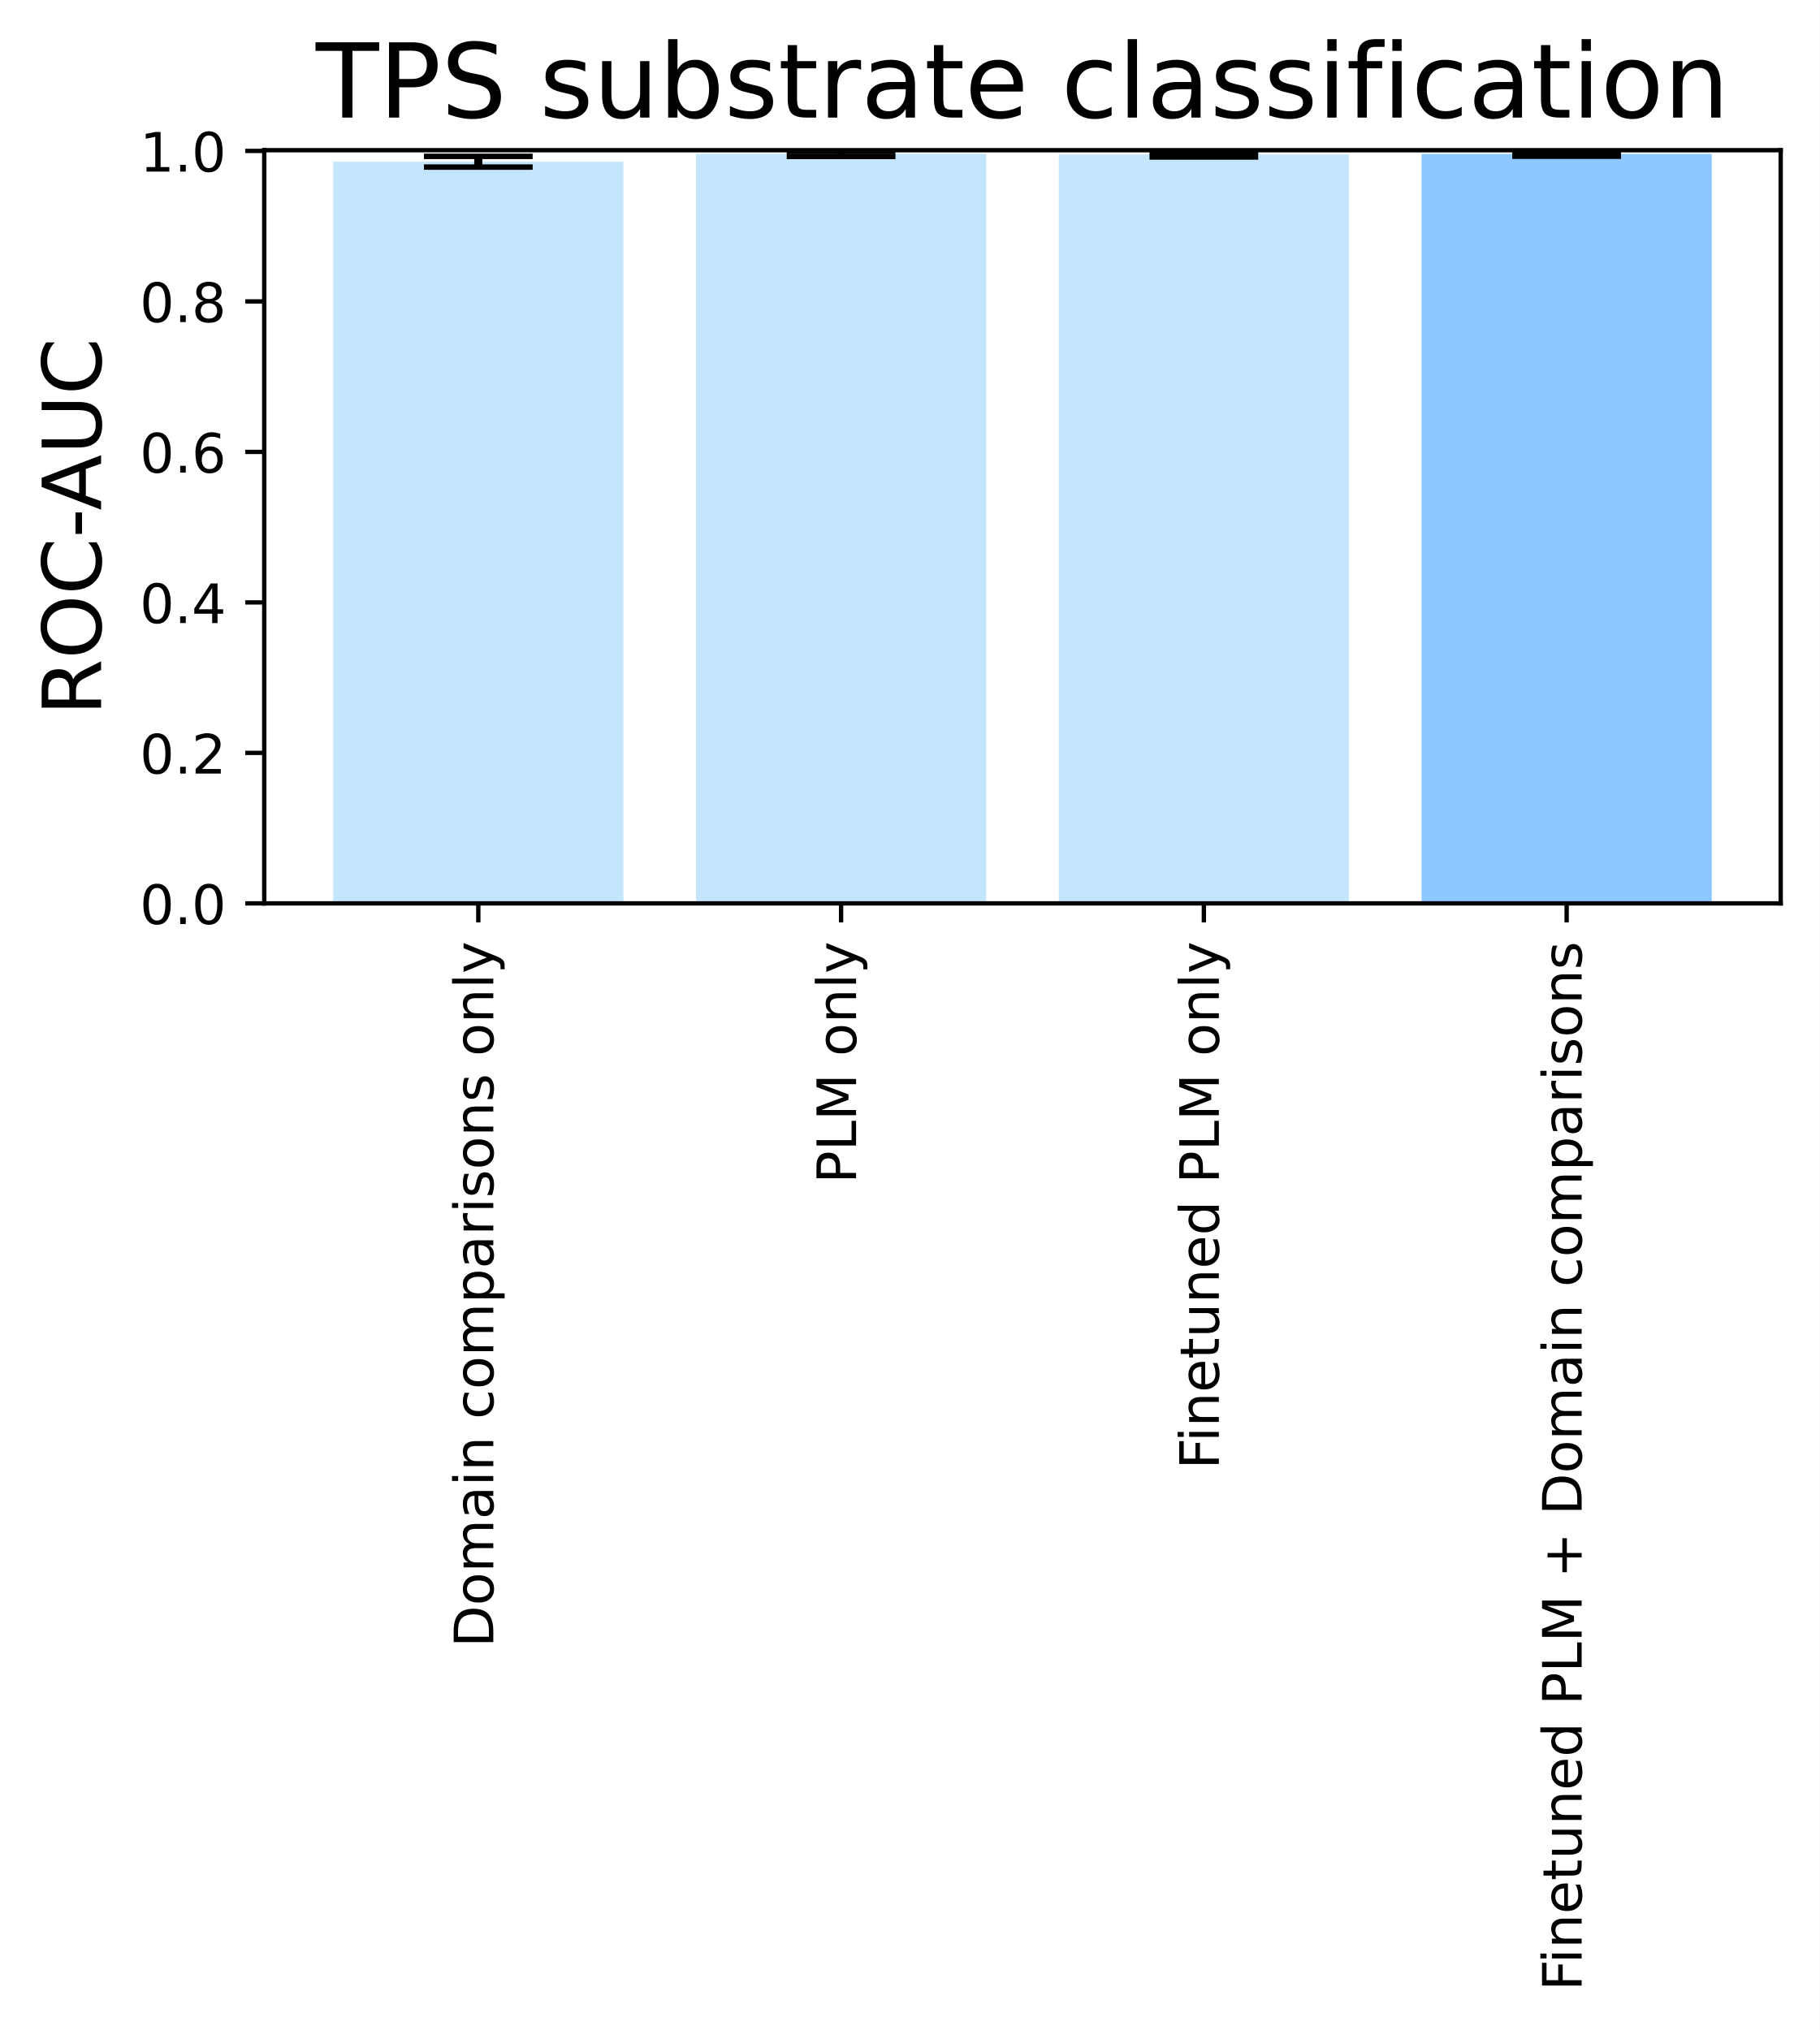
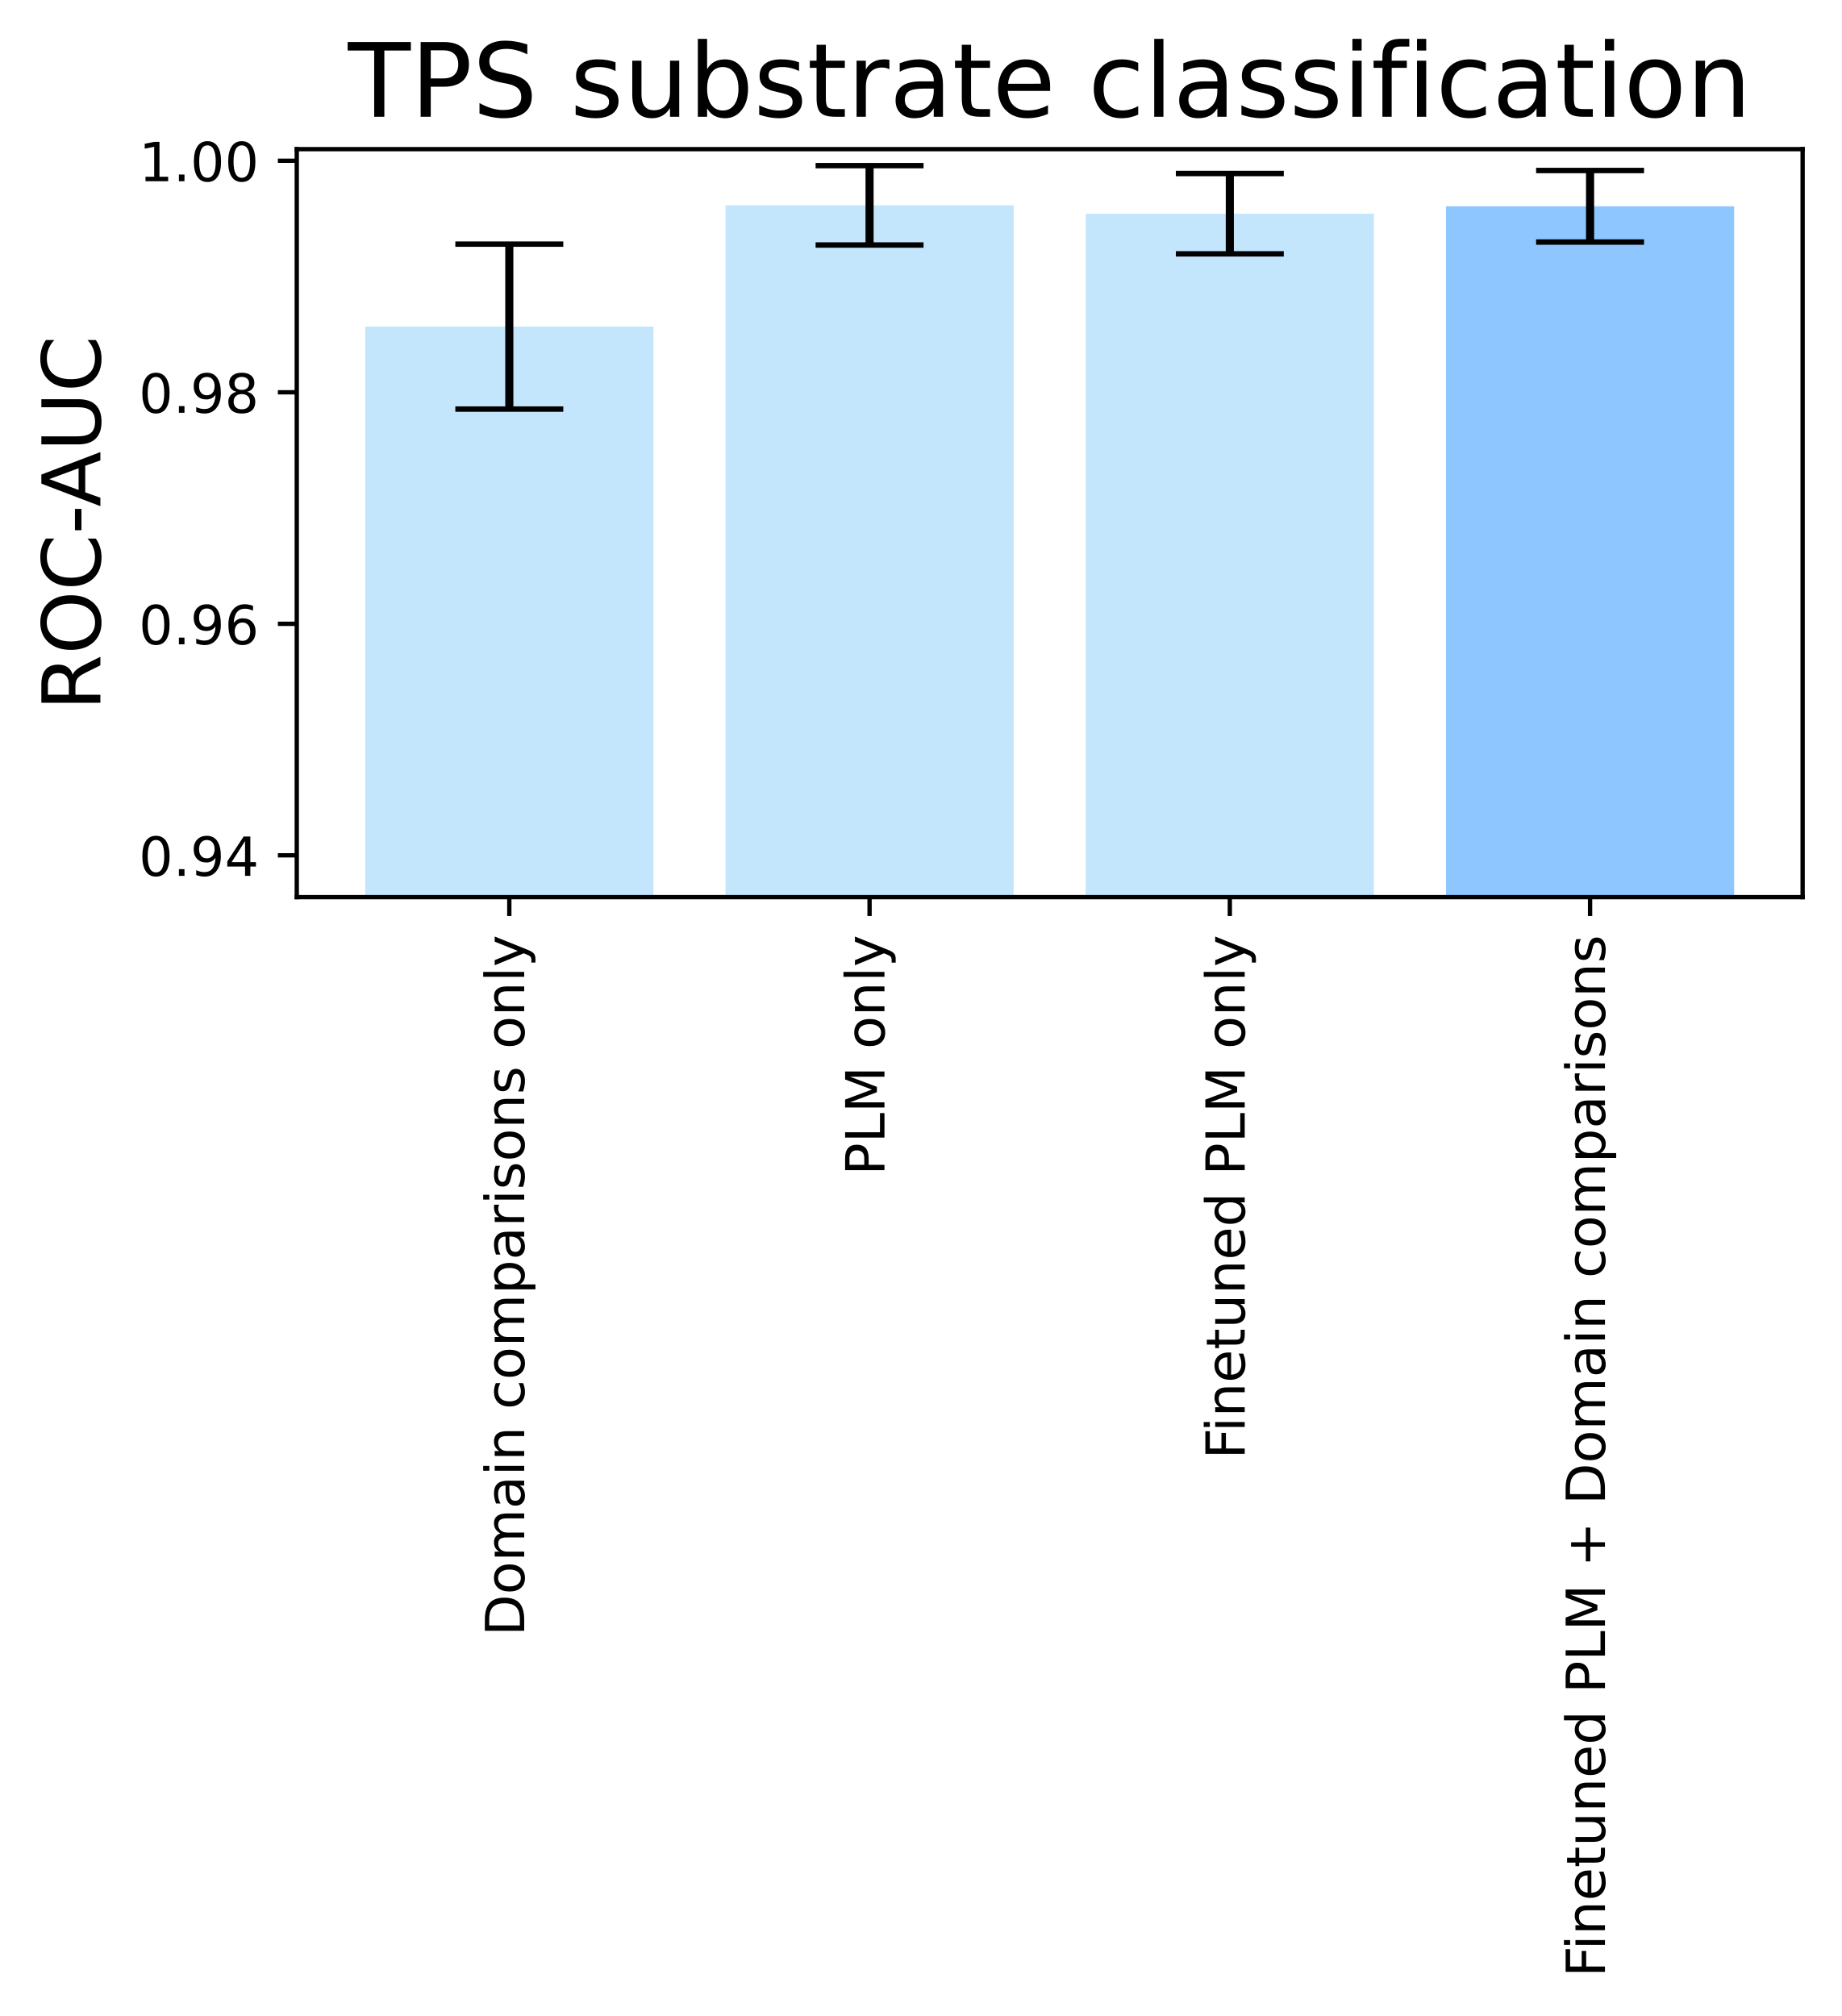
- <svg xmlns="http://www.w3.org/2000/svg" xmlns:xlink="http://www.w3.org/1999/xlink" width="334.82pt" height="373.553pt" viewBox="0 0 334.82 373.553" version="1.1">
+ <svg xmlns="http://www.w3.org/2000/svg" xmlns:xlink="http://www.w3.org/1999/xlink" width="341.183pt" height="373.553pt" viewBox="0 0 341.183 373.553" version="1.1">
  <defs>
    <style type="text/css">*{stroke-linejoin: round; stroke-linecap: butt}</style>
  </defs>
  <g id="figure_1">
    <g id="patch_1">
-       <path d="M 0 373.553  L 334.82 373.553  L 334.82 0  L 0 0  z " style="fill: #ffffff" />
+       <path d="M 0 373.553  L 341.183 373.553  L 341.183 0  L 0 0  z " style="fill: #ffffff" />
    </g>
    <g id="axes_1">
      <g id="patch_2">
-         <path d="M 48.62 166.237  L 327.62 166.237  L 327.62 27.637  L 48.62 27.637  z " style="fill: #ffffff" />
+         <path d="M 54.983 166.237  L 333.983 166.237  L 333.983 27.637  L 54.983 27.637  z " style="fill: #ffffff" />
      </g>
      <g id="patch_3">
-         <path d="M 61.302 166.237  L 114.699 166.237  L 114.699 29.759  L 61.302 29.759  z " clip-path="url(#pa9f5109b78)" style="fill: #87cefa; opacity: 0.5" />
+         <path d="M 67.665 2174.903  L 121.062 2174.903  L 121.062 60.518  L 67.665 60.518  z " clip-path="url(#pd8cb66bc0a)" style="fill: #87cefa; opacity: 0.5" />
      </g>
      <g id="patch_4">
-         <path d="M 128.049 166.237  L 181.446 166.237  L 181.446 28.309  L 128.049 28.309  z " clip-path="url(#pa9f5109b78)" style="fill: #87cefa; opacity: 0.5" />
+         <path d="M 134.411 2174.903  L 187.808 2174.903  L 187.808 38.047  L 134.411 38.047  z " clip-path="url(#pd8cb66bc0a)" style="fill: #87cefa; opacity: 0.5" />
      </g>
      <g id="patch_5">
-         <path d="M 194.795 166.237  L 248.192 166.237  L 248.192 28.409  L 194.795 28.409  z " clip-path="url(#pa9f5109b78)" style="fill: #87cefa; opacity: 0.5" />
+         <path d="M 201.157 2174.903  L 254.555 2174.903  L 254.555 39.593  L 201.157 39.593  z " clip-path="url(#pd8cb66bc0a)" style="fill: #87cefa; opacity: 0.5" />
      </g>
      <g id="patch_6">
-         <path d="M 261.541 166.237  L 314.938 166.237  L 314.938 28.32  L 261.541 28.32  z " clip-path="url(#pa9f5109b78)" style="fill: #1e90ff; opacity: 0.5" />
+         <path d="M 267.904 2174.903  L 321.301 2174.903  L 321.301 38.222  L 267.904 38.222  z " clip-path="url(#pd8cb66bc0a)" style="fill: #1e90ff; opacity: 0.5" />
      </g>
      <g id="matplotlib.axis_1">
        <g id="xtick_1">
          <g id="line2d_1">
            <defs>
-               <path id="m742136f163" d="M 0 0  L 0 3.5  " style="stroke: #000000; stroke-width: 0.8" />
+               <path id="mc13e334ac9" d="M 0 0  L 0 3.5  " style="stroke: #000000; stroke-width: 0.8" />
            </defs>
            <g>
-               <use xlink:href="#m742136f163" x="88.001" y="166.237" style="stroke: #000000; stroke-width: 0.8" />
+               <use xlink:href="#mc13e334ac9" x="94.363" y="166.237" style="stroke: #000000; stroke-width: 0.8" />
            </g>
          </g>
          <g id="text_1">
-             <g transform="translate(90.76007 303.148) rotate(-90) scale(0.1 -0.1)">
+             <g transform="translate(97.12257 303.148) rotate(-90) scale(0.1 -0.1)">
              <defs>
                <path id="DejaVuSans-44" d="M 1259 4147  L 1259 519  L 2022 519  Q 2988 519 3436 956  Q 3884 1394 3884 2338  Q 3884 3275 3436 3711  Q 2988 4147 2022 4147  L 1259 4147  z M 628 4666  L 1925 4666  Q 3281 4666 3915 4102  Q 4550 3538 4550 2338  Q 4550 1131 3912 565  Q 3275 0 1925 0  L 628 0  L 628 4666  z " transform="scale(0.015625)" />
                <path id="DejaVuSans-6f" d="M 1959 3097  Q 1497 3097 1228 2736  Q 959 2375 959 1747  Q 959 1119 1226 758  Q 1494 397 1959 397  Q 2419 397 2687 759  Q 2956 1122 2956 1747  Q 2956 2369 2687 2733  Q 2419 3097 1959 3097  z M 1959 3584  Q 2709 3584 3137 3096  Q 3566 2609 3566 1747  Q 3566 888 3137 398  Q 2709 -91 1959 -91  Q 1206 -91 779 398  Q 353 888 353 1747  Q 353 2609 779 3096  Q 1206 3584 1959 3584  z " transform="scale(0.015625)" />
                <path id="DejaVuSans-6d" d="M 3328 2828  Q 3544 3216 3844 3400  Q 4144 3584 4550 3584  Q 5097 3584 5394 3201  Q 5691 2819 5691 2113  L 5691 0  L 5113 0  L 5113 2094  Q 5113 2597 4934 2840  Q 4756 3084 4391 3084  Q 3944 3084 3684 2787  Q 3425 2491 3425 1978  L 3425 0  L 2847 0  L 2847 2094  Q 2847 2600 2669 2842  Q 2491 3084 2119 3084  Q 1678 3084 1418 2786  Q 1159 2488 1159 1978  L 1159 0  L 581 0  L 581 3500  L 1159 3500  L 1159 2956  Q 1356 3278 1631 3431  Q 1906 3584 2284 3584  Q 2666 3584 2933 3390  Q 3200 3197 3328 2828  z " transform="scale(0.015625)" />
                <path id="DejaVuSans-61" d="M 2194 1759  Q 1497 1759 1228 1600  Q 959 1441 959 1056  Q 959 750 1161 570  Q 1363 391 1709 391  Q 2188 391 2477 730  Q 2766 1069 2766 1631  L 2766 1759  L 2194 1759  z M 3341 1997  L 3341 0  L 2766 0  L 2766 531  Q 2569 213 2275 61  Q 1981 -91 1556 -91  Q 1019 -91 701 211  Q 384 513 384 1019  Q 384 1609 779 1909  Q 1175 2209 1959 2209  L 2766 2209  L 2766 2266  Q 2766 2663 2505 2880  Q 2244 3097 1772 3097  Q 1472 3097 1187 3025  Q 903 2953 641 2809  L 641 3341  Q 956 3463 1253 3523  Q 1550 3584 1831 3584  Q 2591 3584 2966 3190  Q 3341 2797 3341 1997  z " transform="scale(0.015625)" />
                <path id="DejaVuSans-69" d="M 603 3500  L 1178 3500  L 1178 0  L 603 0  L 603 3500  z M 603 4863  L 1178 4863  L 1178 4134  L 603 4134  L 603 4863  z " transform="scale(0.015625)" />
                <path id="DejaVuSans-6e" d="M 3513 2113  L 3513 0  L 2938 0  L 2938 2094  Q 2938 2591 2744 2837  Q 2550 3084 2163 3084  Q 1697 3084 1428 2787  Q 1159 2491 1159 1978  L 1159 0  L 581 0  L 581 3500  L 1159 3500  L 1159 2956  Q 1366 3272 1645 3428  Q 1925 3584 2291 3584  Q 2894 3584 3203 3211  Q 3513 2838 3513 2113  z " transform="scale(0.015625)" />
                <path id="DejaVuSans-20" transform="scale(0.015625)" />
                <path id="DejaVuSans-63" d="M 3122 3366  L 3122 2828  Q 2878 2963 2633 3030  Q 2388 3097 2138 3097  Q 1578 3097 1268 2742  Q 959 2388 959 1747  Q 959 1106 1268 751  Q 1578 397 2138 397  Q 2388 397 2633 464  Q 2878 531 3122 666  L 3122 134  Q 2881 22 2623 -34  Q 2366 -91 2075 -91  Q 1284 -91 818 406  Q 353 903 353 1747  Q 353 2603 823 3093  Q 1294 3584 2113 3584  Q 2378 3584 2631 3529  Q 2884 3475 3122 3366  z " transform="scale(0.015625)" />
                <path id="DejaVuSans-70" d="M 1159 525  L 1159 -1331  L 581 -1331  L 581 3500  L 1159 3500  L 1159 2969  Q 1341 3281 1617 3432  Q 1894 3584 2278 3584  Q 2916 3584 3314 3078  Q 3713 2572 3713 1747  Q 3713 922 3314 415  Q 2916 -91 2278 -91  Q 1894 -91 1617 61  Q 1341 213 1159 525  z M 3116 1747  Q 3116 2381 2855 2742  Q 2594 3103 2138 3103  Q 1681 3103 1420 2742  Q 1159 2381 1159 1747  Q 1159 1113 1420 752  Q 1681 391 2138 391  Q 2594 391 2855 752  Q 3116 1113 3116 1747  z " transform="scale(0.015625)" />
                <path id="DejaVuSans-72" d="M 2631 2963  Q 2534 3019 2420 3045  Q 2306 3072 2169 3072  Q 1681 3072 1420 2755  Q 1159 2438 1159 1844  L 1159 0  L 581 0  L 581 3500  L 1159 3500  L 1159 2956  Q 1341 3275 1631 3429  Q 1922 3584 2338 3584  Q 2397 3584 2469 3576  Q 2541 3569 2628 3553  L 2631 2963  z " transform="scale(0.015625)" />
                <path id="DejaVuSans-73" d="M 2834 3397  L 2834 2853  Q 2591 2978 2328 3040  Q 2066 3103 1784 3103  Q 1356 3103 1142 2972  Q 928 2841 928 2578  Q 928 2378 1081 2264  Q 1234 2150 1697 2047  L 1894 2003  Q 2506 1872 2764 1633  Q 3022 1394 3022 966  Q 3022 478 2636 193  Q 2250 -91 1575 -91  Q 1294 -91 989 -36  Q 684 19 347 128  L 347 722  Q 666 556 975 473  Q 1284 391 1588 391  Q 1994 391 2212 530  Q 2431 669 2431 922  Q 2431 1156 2273 1281  Q 2116 1406 1581 1522  L 1381 1569  Q 847 1681 609 1914  Q 372 2147 372 2553  Q 372 3047 722 3315  Q 1072 3584 1716 3584  Q 2034 3584 2315 3537  Q 2597 3491 2834 3397  z " transform="scale(0.015625)" />
                <path id="DejaVuSans-6c" d="M 603 4863  L 1178 4863  L 1178 0  L 603 0  L 603 4863  z " transform="scale(0.015625)" />
                <path id="DejaVuSans-79" d="M 2059 -325  Q 1816 -950 1584 -1140  Q 1353 -1331 966 -1331  L 506 -1331  L 506 -850  L 844 -850  Q 1081 -850 1212 -737  Q 1344 -625 1503 -206  L 1606 56  L 191 3500  L 800 3500  L 1894 763  L 2988 3500  L 3597 3500  L 2059 -325  z " transform="scale(0.015625)" />
              </defs>
              <use xlink:href="#DejaVuSans-44" />
              <use xlink:href="#DejaVuSans-6f" x="77.002" />
              <use xlink:href="#DejaVuSans-6d" x="138.184" />
              <use xlink:href="#DejaVuSans-61" x="235.596" />
              <use xlink:href="#DejaVuSans-69" x="296.875" />
              <use xlink:href="#DejaVuSans-6e" x="324.658" />
              <use xlink:href="#DejaVuSans-20" x="388.037" />
              <use xlink:href="#DejaVuSans-63" x="419.824" />
              <use xlink:href="#DejaVuSans-6f" x="474.805" />
              <use xlink:href="#DejaVuSans-6d" x="535.986" />
              <use xlink:href="#DejaVuSans-70" x="633.398" />
              <use xlink:href="#DejaVuSans-61" x="696.875" />
              <use xlink:href="#DejaVuSans-72" x="758.154" />
              <use xlink:href="#DejaVuSans-69" x="799.268" />
              <use xlink:href="#DejaVuSans-73" x="827.051" />
              <use xlink:href="#DejaVuSans-6f" x="879.15" />
              <use xlink:href="#DejaVuSans-6e" x="940.332" />
              <use xlink:href="#DejaVuSans-73" x="1003.711" />
              <use xlink:href="#DejaVuSans-20" x="1055.811" />
              <use xlink:href="#DejaVuSans-6f" x="1087.598" />
              <use xlink:href="#DejaVuSans-6e" x="1148.779" />
              <use xlink:href="#DejaVuSans-6c" x="1212.158" />
              <use xlink:href="#DejaVuSans-79" x="1239.941" />
            </g>
          </g>
        </g>
        <g id="xtick_2">
          <g id="line2d_2">
            <g>
-               <use xlink:href="#m742136f163" x="154.747" y="166.237" style="stroke: #000000; stroke-width: 0.8" />
+               <use xlink:href="#mc13e334ac9" x="161.11" y="166.237" style="stroke: #000000; stroke-width: 0.8" />
            </g>
          </g>
          <g id="text_2">
-             <g transform="translate(157.5065 217.798) rotate(-90) scale(0.1 -0.1)">
+             <g transform="translate(163.869 217.798) rotate(-90) scale(0.1 -0.1)">
              <defs>
                <path id="DejaVuSans-50" d="M 1259 4147  L 1259 2394  L 2053 2394  Q 2494 2394 2734 2622  Q 2975 2850 2975 3272  Q 2975 3691 2734 3919  Q 2494 4147 2053 4147  L 1259 4147  z M 628 4666  L 2053 4666  Q 2838 4666 3239 4311  Q 3641 3956 3641 3272  Q 3641 2581 3239 2228  Q 2838 1875 2053 1875  L 1259 1875  L 1259 0  L 628 0  L 628 4666  z " transform="scale(0.015625)" />
                <path id="DejaVuSans-4c" d="M 628 4666  L 1259 4666  L 1259 531  L 3531 531  L 3531 0  L 628 0  L 628 4666  z " transform="scale(0.015625)" />
                <path id="DejaVuSans-4d" d="M 628 4666  L 1569 4666  L 2759 1491  L 3956 4666  L 4897 4666  L 4897 0  L 4281 0  L 4281 4097  L 3078 897  L 2444 897  L 1241 4097  L 1241 0  L 628 0  L 628 4666  z " transform="scale(0.015625)" />
              </defs>
              <use xlink:href="#DejaVuSans-50" />
              <use xlink:href="#DejaVuSans-4c" x="60.303" />
              <use xlink:href="#DejaVuSans-4d" x="116.016" />
              <use xlink:href="#DejaVuSans-20" x="202.295" />
              <use xlink:href="#DejaVuSans-6f" x="234.082" />
              <use xlink:href="#DejaVuSans-6e" x="295.264" />
              <use xlink:href="#DejaVuSans-6c" x="358.643" />
              <use xlink:href="#DejaVuSans-79" x="386.426" />
            </g>
          </g>
        </g>
        <g id="xtick_3">
          <g id="line2d_3">
            <g>
-               <use xlink:href="#m742136f163" x="221.494" y="166.237" style="stroke: #000000; stroke-width: 0.8" />
+               <use xlink:href="#mc13e334ac9" x="227.856" y="166.237" style="stroke: #000000; stroke-width: 0.8" />
            </g>
          </g>
          <g id="text_3">
-             <g transform="translate(224.2529 270.3683) rotate(-90) scale(0.1 -0.1)">
+             <g transform="translate(230.6154 270.3683) rotate(-90) scale(0.1 -0.1)">
              <defs>
                <path id="DejaVuSans-46" d="M 628 4666  L 3309 4666  L 3309 4134  L 1259 4134  L 1259 2759  L 3109 2759  L 3109 2228  L 1259 2228  L 1259 0  L 628 0  L 628 4666  z " transform="scale(0.015625)" />
                <path id="DejaVuSans-65" d="M 3597 1894  L 3597 1613  L 953 1613  Q 991 1019 1311 708  Q 1631 397 2203 397  Q 2534 397 2845 478  Q 3156 559 3463 722  L 3463 178  Q 3153 47 2828 -22  Q 2503 -91 2169 -91  Q 1331 -91 842 396  Q 353 884 353 1716  Q 353 2575 817 3079  Q 1281 3584 2069 3584  Q 2775 3584 3186 3129  Q 3597 2675 3597 1894  z M 3022 2063  Q 3016 2534 2758 2815  Q 2500 3097 2075 3097  Q 1594 3097 1305 2825  Q 1016 2553 972 2059  L 3022 2063  z " transform="scale(0.015625)" />
                <path id="DejaVuSans-74" d="M 1172 4494  L 1172 3500  L 2356 3500  L 2356 3053  L 1172 3053  L 1172 1153  Q 1172 725 1289 603  Q 1406 481 1766 481  L 2356 481  L 2356 0  L 1766 0  Q 1100 0 847 248  Q 594 497 594 1153  L 594 3053  L 172 3053  L 172 3500  L 594 3500  L 594 4494  L 1172 4494  z " transform="scale(0.015625)" />
                <path id="DejaVuSans-75" d="M 544 1381  L 544 3500  L 1119 3500  L 1119 1403  Q 1119 906 1312 657  Q 1506 409 1894 409  Q 2359 409 2629 706  Q 2900 1003 2900 1516  L 2900 3500  L 3475 3500  L 3475 0  L 2900 0  L 2900 538  Q 2691 219 2414 64  Q 2138 -91 1772 -91  Q 1169 -91 856 284  Q 544 659 544 1381  z M 1991 3584  L 1991 3584  z " transform="scale(0.015625)" />
                <path id="DejaVuSans-64" d="M 2906 2969  L 2906 4863  L 3481 4863  L 3481 0  L 2906 0  L 2906 525  Q 2725 213 2448 61  Q 2172 -91 1784 -91  Q 1150 -91 751 415  Q 353 922 353 1747  Q 353 2572 751 3078  Q 1150 3584 1784 3584  Q 2172 3584 2448 3432  Q 2725 3281 2906 2969  z M 947 1747  Q 947 1113 1208 752  Q 1469 391 1925 391  Q 2381 391 2643 752  Q 2906 1113 2906 1747  Q 2906 2381 2643 2742  Q 2381 3103 1925 3103  Q 1469 3103 1208 2742  Q 947 2381 947 1747  z " transform="scale(0.015625)" />
              </defs>
              <use xlink:href="#DejaVuSans-46" />
              <use xlink:href="#DejaVuSans-69" x="50.27" />
              <use xlink:href="#DejaVuSans-6e" x="78.053" />
              <use xlink:href="#DejaVuSans-65" x="141.432" />
              <use xlink:href="#DejaVuSans-74" x="202.955" />
              <use xlink:href="#DejaVuSans-75" x="242.164" />
              <use xlink:href="#DejaVuSans-6e" x="305.543" />
              <use xlink:href="#DejaVuSans-65" x="368.922" />
              <use xlink:href="#DejaVuSans-64" x="430.445" />
              <use xlink:href="#DejaVuSans-20" x="493.922" />
              <use xlink:href="#DejaVuSans-50" x="525.709" />
              <use xlink:href="#DejaVuSans-4c" x="586.012" />
              <use xlink:href="#DejaVuSans-4d" x="641.725" />
              <use xlink:href="#DejaVuSans-20" x="728.004" />
              <use xlink:href="#DejaVuSans-6f" x="759.791" />
              <use xlink:href="#DejaVuSans-6e" x="820.973" />
              <use xlink:href="#DejaVuSans-6c" x="884.352" />
              <use xlink:href="#DejaVuSans-79" x="912.135" />
            </g>
          </g>
        </g>
        <g id="xtick_4">
          <g id="line2d_4">
            <g>
-               <use xlink:href="#m742136f163" x="288.24" y="166.237" style="stroke: #000000; stroke-width: 0.8" />
+               <use xlink:href="#mc13e334ac9" x="294.602" y="166.237" style="stroke: #000000; stroke-width: 0.8" />
            </g>
          </g>
          <g id="text_4">
-             <g transform="translate(290.9993 366.3527) rotate(-90) scale(0.1 -0.1)">
+             <g transform="translate(297.3618 366.3527) rotate(-90) scale(0.1 -0.1)">
              <defs>
                <path id="DejaVuSans-2b" d="M 2944 4013  L 2944 2272  L 4684 2272  L 4684 1741  L 2944 1741  L 2944 0  L 2419 0  L 2419 1741  L 678 1741  L 678 2272  L 2419 2272  L 2419 4013  L 2944 4013  z " transform="scale(0.015625)" />
              </defs>
              <use xlink:href="#DejaVuSans-46" />
              <use xlink:href="#DejaVuSans-69" x="50.27" />
              <use xlink:href="#DejaVuSans-6e" x="78.053" />
              <use xlink:href="#DejaVuSans-65" x="141.432" />
              <use xlink:href="#DejaVuSans-74" x="202.955" />
              <use xlink:href="#DejaVuSans-75" x="242.164" />
              <use xlink:href="#DejaVuSans-6e" x="305.543" />
              <use xlink:href="#DejaVuSans-65" x="368.922" />
              <use xlink:href="#DejaVuSans-64" x="430.445" />
              <use xlink:href="#DejaVuSans-20" x="493.922" />
              <use xlink:href="#DejaVuSans-50" x="525.709" />
              <use xlink:href="#DejaVuSans-4c" x="586.012" />
              <use xlink:href="#DejaVuSans-4d" x="641.725" />
              <use xlink:href="#DejaVuSans-20" x="728.004" />
              <use xlink:href="#DejaVuSans-2b" x="759.791" />
              <use xlink:href="#DejaVuSans-20" x="843.58" />
              <use xlink:href="#DejaVuSans-44" x="875.367" />
              <use xlink:href="#DejaVuSans-6f" x="952.369" />
              <use xlink:href="#DejaVuSans-6d" x="1013.551" />
              <use xlink:href="#DejaVuSans-61" x="1110.963" />
              <use xlink:href="#DejaVuSans-69" x="1172.242" />
              <use xlink:href="#DejaVuSans-6e" x="1200.025" />
              <use xlink:href="#DejaVuSans-20" x="1263.404" />
              <use xlink:href="#DejaVuSans-63" x="1295.191" />
              <use xlink:href="#DejaVuSans-6f" x="1350.172" />
              <use xlink:href="#DejaVuSans-6d" x="1411.354" />
              <use xlink:href="#DejaVuSans-70" x="1508.766" />
              <use xlink:href="#DejaVuSans-61" x="1572.242" />
              <use xlink:href="#DejaVuSans-72" x="1633.521" />
              <use xlink:href="#DejaVuSans-69" x="1674.635" />
              <use xlink:href="#DejaVuSans-73" x="1702.418" />
              <use xlink:href="#DejaVuSans-6f" x="1754.518" />
              <use xlink:href="#DejaVuSans-6e" x="1815.699" />
              <use xlink:href="#DejaVuSans-73" x="1879.078" />
            </g>
          </g>
        </g>
      </g>
      <g id="matplotlib.axis_2">
        <g id="ytick_1">
          <g id="line2d_5">
            <defs>
-               <path id="mfd432323fb" d="M 0 0  L -3.5 0  " style="stroke: #000000; stroke-width: 0.8" />
+               <path id="m3f79972adb" d="M 0 0  L -3.5 0  " style="stroke: #000000; stroke-width: 0.8" />
            </defs>
            <g>
-               <use xlink:href="#mfd432323fb" x="48.62" y="166.237" style="stroke: #000000; stroke-width: 0.8" />
+               <use xlink:href="#m3f79972adb" x="54.983" y="158.489" style="stroke: #000000; stroke-width: 0.8" />
            </g>
          </g>
          <g id="text_5">
-             <g transform="translate(25.71719 170.0362) scale(0.1 -0.1)">
+             <g transform="translate(25.71719 162.2886) scale(0.1 -0.1)">
              <defs>
                <path id="DejaVuSans-30" d="M 2034 4250  Q 1547 4250 1301 3770  Q 1056 3291 1056 2328  Q 1056 1369 1301 889  Q 1547 409 2034 409  Q 2525 409 2770 889  Q 3016 1369 3016 2328  Q 3016 3291 2770 3770  Q 2525 4250 2034 4250  z M 2034 4750  Q 2819 4750 3233 4129  Q 3647 3509 3647 2328  Q 3647 1150 3233 529  Q 2819 -91 2034 -91  Q 1250 -91 836 529  Q 422 1150 422 2328  Q 422 3509 836 4129  Q 1250 4750 2034 4750  z " transform="scale(0.015625)" />
                <path id="DejaVuSans-2e" d="M 684 794  L 1344 794  L 1344 0  L 684 0  L 684 794  z " transform="scale(0.015625)" />
+                 <path id="DejaVuSans-39" d="M 703 97  L 703 672  Q 941 559 1184 500  Q 1428 441 1663 441  Q 2288 441 2617 861  Q 2947 1281 2994 2138  Q 2813 1869 2534 1725  Q 2256 1581 1919 1581  Q 1219 1581 811 2004  Q 403 2428 403 3163  Q 403 3881 828 4315  Q 1253 4750 1959 4750  Q 2769 4750 3195 4129  Q 3622 3509 3622 2328  Q 3622 1225 3098 567  Q 2575 -91 1691 -91  Q 1453 -91 1209 -44  Q 966 3 703 97  z M 1959 2075  Q 2384 2075 2632 2365  Q 2881 2656 2881 3163  Q 2881 3666 2632 3958  Q 2384 4250 1959 4250  Q 1534 4250 1286 3958  Q 1038 3666 1038 3163  Q 1038 2656 1286 2365  Q 1534 2075 1959 2075  z " transform="scale(0.015625)" />
+                 <path id="DejaVuSans-34" d="M 2419 4116  L 825 1625  L 2419 1625  L 2419 4116  z M 2253 4666  L 3047 4666  L 3047 1625  L 3713 1625  L 3713 1100  L 3047 1100  L 3047 0  L 2419 0  L 2419 1100  L 313 1100  L 313 1709  L 2253 4666  z " transform="scale(0.015625)" />
              </defs>
              <use xlink:href="#DejaVuSans-30" />
              <use xlink:href="#DejaVuSans-2e" x="63.623" />
-               <use xlink:href="#DejaVuSans-30" x="95.41" />
+               <use xlink:href="#DejaVuSans-39" x="95.41" />
+               <use xlink:href="#DejaVuSans-34" x="159.033" />
            </g>
          </g>
        </g>
        <g id="ytick_2">
          <g id="line2d_6">
            <g>
-               <use xlink:href="#mfd432323fb" x="48.62" y="138.545" style="stroke: #000000; stroke-width: 0.8" />
+               <use xlink:href="#m3f79972adb" x="54.983" y="115.587" style="stroke: #000000; stroke-width: 0.8" />
            </g>
          </g>
          <g id="text_6">
-             <g transform="translate(25.71719 142.3439) scale(0.1 -0.1)">
-               <defs>
-                 <path id="DejaVuSans-32" d="M 1228 531  L 3431 531  L 3431 0  L 469 0  L 469 531  Q 828 903 1448 1529  Q 2069 2156 2228 2338  Q 2531 2678 2651 2914  Q 2772 3150 2772 3378  Q 2772 3750 2511 3984  Q 2250 4219 1831 4219  Q 1534 4219 1204 4116  Q 875 4013 500 3803  L 500 4441  Q 881 4594 1212 4672  Q 1544 4750 1819 4750  Q 2544 4750 2975 4387  Q 3406 4025 3406 3419  Q 3406 3131 3298 2873  Q 3191 2616 2906 2266  Q 2828 2175 2409 1742  Q 1991 1309 1228 531  z " transform="scale(0.015625)" />
+             <g transform="translate(25.71719 119.3862) scale(0.1 -0.1)">
+               <defs>
+                 <path id="DejaVuSans-36" d="M 2113 2584  Q 1688 2584 1439 2293  Q 1191 2003 1191 1497  Q 1191 994 1439 701  Q 1688 409 2113 409  Q 2538 409 2786 701  Q 3034 994 3034 1497  Q 3034 2003 2786 2293  Q 2538 2584 2113 2584  z M 3366 4563  L 3366 3988  Q 3128 4100 2886 4159  Q 2644 4219 2406 4219  Q 1781 4219 1451 3797  Q 1122 3375 1075 2522  Q 1259 2794 1537 2939  Q 1816 3084 2150 3084  Q 2853 3084 3261 2657  Q 3669 2231 3669 1497  Q 3669 778 3244 343  Q 2819 -91 2113 -91  Q 1303 -91 875 529  Q 447 1150 447 2328  Q 447 3434 972 4092  Q 1497 4750 2381 4750  Q 2619 4750 2861 4703  Q 3103 4656 3366 4563  z " transform="scale(0.015625)" />
              </defs>
              <use xlink:href="#DejaVuSans-30" />
              <use xlink:href="#DejaVuSans-2e" x="63.623" />
-               <use xlink:href="#DejaVuSans-32" x="95.41" />
+               <use xlink:href="#DejaVuSans-39" x="95.41" />
+               <use xlink:href="#DejaVuSans-36" x="159.033" />
            </g>
          </g>
        </g>
        <g id="ytick_3">
          <g id="line2d_7">
            <g>
-               <use xlink:href="#mfd432323fb" x="48.62" y="110.852" style="stroke: #000000; stroke-width: 0.8" />
+               <use xlink:href="#m3f79972adb" x="54.983" y="72.685" style="stroke: #000000; stroke-width: 0.8" />
            </g>
          </g>
          <g id="text_7">
-             <g transform="translate(25.71719 114.6516) scale(0.1 -0.1)">
-               <defs>
-                 <path id="DejaVuSans-34" d="M 2419 4116  L 825 1625  L 2419 1625  L 2419 4116  z M 2253 4666  L 3047 4666  L 3047 1625  L 3713 1625  L 3713 1100  L 3047 1100  L 3047 0  L 2419 0  L 2419 1100  L 313 1100  L 313 1709  L 2253 4666  z " transform="scale(0.015625)" />
+             <g transform="translate(25.71719 76.48379) scale(0.1 -0.1)">
+               <defs>
+                 <path id="DejaVuSans-38" d="M 2034 2216  Q 1584 2216 1326 1975  Q 1069 1734 1069 1313  Q 1069 891 1326 650  Q 1584 409 2034 409  Q 2484 409 2743 651  Q 3003 894 3003 1313  Q 3003 1734 2745 1975  Q 2488 2216 2034 2216  z M 1403 2484  Q 997 2584 770 2862  Q 544 3141 544 3541  Q 544 4100 942 4425  Q 1341 4750 2034 4750  Q 2731 4750 3128 4425  Q 3525 4100 3525 3541  Q 3525 3141 3298 2862  Q 3072 2584 2669 2484  Q 3125 2378 3379 2068  Q 3634 1759 3634 1313  Q 3634 634 3220 271  Q 2806 -91 2034 -91  Q 1263 -91 848 271  Q 434 634 434 1313  Q 434 1759 690 2068  Q 947 2378 1403 2484  z M 1172 3481  Q 1172 3119 1398 2916  Q 1625 2713 2034 2713  Q 2441 2713 2670 2916  Q 2900 3119 2900 3481  Q 2900 3844 2670 4047  Q 2441 4250 2034 4250  Q 1625 4250 1398 4047  Q 1172 3844 1172 3481  z " transform="scale(0.015625)" />
              </defs>
              <use xlink:href="#DejaVuSans-30" />
              <use xlink:href="#DejaVuSans-2e" x="63.623" />
-               <use xlink:href="#DejaVuSans-34" x="95.41" />
+               <use xlink:href="#DejaVuSans-39" x="95.41" />
+               <use xlink:href="#DejaVuSans-38" x="159.033" />
            </g>
          </g>
        </g>
        <g id="ytick_4">
          <g id="line2d_8">
            <g>
-               <use xlink:href="#mfd432323fb" x="48.62" y="83.16" style="stroke: #000000; stroke-width: 0.8" />
+               <use xlink:href="#m3f79972adb" x="54.983" y="29.782" style="stroke: #000000; stroke-width: 0.8" />
            </g>
          </g>
          <g id="text_8">
-             <g transform="translate(25.71719 86.95933) scale(0.1 -0.1)">
-               <defs>
-                 <path id="DejaVuSans-36" d="M 2113 2584  Q 1688 2584 1439 2293  Q 1191 2003 1191 1497  Q 1191 994 1439 701  Q 1688 409 2113 409  Q 2538 409 2786 701  Q 3034 994 3034 1497  Q 3034 2003 2786 2293  Q 2538 2584 2113 2584  z M 3366 4563  L 3366 3988  Q 3128 4100 2886 4159  Q 2644 4219 2406 4219  Q 1781 4219 1451 3797  Q 1122 3375 1075 2522  Q 1259 2794 1537 2939  Q 1816 3084 2150 3084  Q 2853 3084 3261 2657  Q 3669 2231 3669 1497  Q 3669 778 3244 343  Q 2819 -91 2113 -91  Q 1303 -91 875 529  Q 447 1150 447 2328  Q 447 3434 972 4092  Q 1497 4750 2381 4750  Q 2619 4750 2861 4703  Q 3103 4656 3366 4563  z " transform="scale(0.015625)" />
-               </defs>
-               <use xlink:href="#DejaVuSans-30" />
-               <use xlink:href="#DejaVuSans-2e" x="63.623" />
-               <use xlink:href="#DejaVuSans-36" x="95.41" />
-             </g>
-           </g>
-         </g>
-         <g id="ytick_5">
-           <g id="line2d_9">
-             <g>
-               <use xlink:href="#mfd432323fb" x="48.62" y="55.468" style="stroke: #000000; stroke-width: 0.8" />
-             </g>
-           </g>
-           <g id="text_9">
-             <g transform="translate(25.71719 59.26702) scale(0.1 -0.1)">
-               <defs>
-                 <path id="DejaVuSans-38" d="M 2034 2216  Q 1584 2216 1326 1975  Q 1069 1734 1069 1313  Q 1069 891 1326 650  Q 1584 409 2034 409  Q 2484 409 2743 651  Q 3003 894 3003 1313  Q 3003 1734 2745 1975  Q 2488 2216 2034 2216  z M 1403 2484  Q 997 2584 770 2862  Q 544 3141 544 3541  Q 544 4100 942 4425  Q 1341 4750 2034 4750  Q 2731 4750 3128 4425  Q 3525 4100 3525 3541  Q 3525 3141 3298 2862  Q 3072 2584 2669 2484  Q 3125 2378 3379 2068  Q 3634 1759 3634 1313  Q 3634 634 3220 271  Q 2806 -91 2034 -91  Q 1263 -91 848 271  Q 434 634 434 1313  Q 434 1759 690 2068  Q 947 2378 1403 2484  z M 1172 3481  Q 1172 3119 1398 2916  Q 1625 2713 2034 2713  Q 2441 2713 2670 2916  Q 2900 3119 2900 3481  Q 2900 3844 2670 4047  Q 2441 4250 2034 4250  Q 1625 4250 1398 4047  Q 1172 3844 1172 3481  z " transform="scale(0.015625)" />
-               </defs>
-               <use xlink:href="#DejaVuSans-30" />
-               <use xlink:href="#DejaVuSans-2e" x="63.623" />
-               <use xlink:href="#DejaVuSans-38" x="95.41" />
-             </g>
-           </g>
-         </g>
-         <g id="ytick_6">
-           <g id="line2d_10">
-             <g>
-               <use xlink:href="#mfd432323fb" x="48.62" y="27.775" style="stroke: #000000; stroke-width: 0.8" />
-             </g>
-           </g>
-           <g id="text_10">
-             <g transform="translate(25.71719 31.57471) scale(0.1 -0.1)">
+             <g transform="translate(25.71719 33.58137) scale(0.1 -0.1)">
              <defs>
                <path id="DejaVuSans-31" d="M 794 531  L 1825 531  L 1825 4091  L 703 3866  L 703 4441  L 1819 4666  L 2450 4666  L 2450 531  L 3481 531  L 3481 0  L 794 0  L 794 531  z " transform="scale(0.015625)" />
              </defs>
              <use xlink:href="#DejaVuSans-31" />
              <use xlink:href="#DejaVuSans-2e" x="63.623" />
              <use xlink:href="#DejaVuSans-30" x="95.41" />
-             </g>
-           </g>
-         </g>
-         <g id="text_11">
+               <use xlink:href="#DejaVuSans-30" x="159.033" />
+             </g>
+           </g>
+         </g>
+         <g id="text_9">
          <g transform="translate(18.59766 131.6831) rotate(-90) scale(0.15 -0.15)">
            <defs>
              <path id="DejaVuSans-52" d="M 2841 2188  Q 3044 2119 3236 1894  Q 3428 1669 3622 1275  L 4263 0  L 3584 0  L 2988 1197  Q 2756 1666 2539 1819  Q 2322 1972 1947 1972  L 1259 1972  L 1259 0  L 628 0  L 628 4666  L 2053 4666  Q 2853 4666 3247 4331  Q 3641 3997 3641 3322  Q 3641 2881 3436 2590  Q 3231 2300 2841 2188  z M 1259 4147  L 1259 2491  L 2053 2491  Q 2509 2491 2742 2702  Q 2975 2913 2975 3322  Q 2975 3731 2742 3939  Q 2509 4147 2053 4147  L 1259 4147  z " transform="scale(0.015625)" />
              <path id="DejaVuSans-4f" d="M 2522 4238  Q 1834 4238 1429 3725  Q 1025 3213 1025 2328  Q 1025 1447 1429 934  Q 1834 422 2522 422  Q 3209 422 3611 934  Q 4013 1447 4013 2328  Q 4013 3213 3611 3725  Q 3209 4238 2522 4238  z M 2522 4750  Q 3503 4750 4090 4092  Q 4678 3434 4678 2328  Q 4678 1225 4090 567  Q 3503 -91 2522 -91  Q 1538 -91 948 565  Q 359 1222 359 2328  Q 359 3434 948 4092  Q 1538 4750 2522 4750  z " transform="scale(0.015625)" />
              <path id="DejaVuSans-43" d="M 4122 4306  L 4122 3641  Q 3803 3938 3442 4084  Q 3081 4231 2675 4231  Q 1875 4231 1450 3742  Q 1025 3253 1025 2328  Q 1025 1406 1450 917  Q 1875 428 2675 428  Q 3081 428 3442 575  Q 3803 722 4122 1019  L 4122 359  Q 3791 134 3420 21  Q 3050 -91 2638 -91  Q 1578 -91 968 557  Q 359 1206 359 2328  Q 359 3453 968 4101  Q 1578 4750 2638 4750  Q 3056 4750 3426 4639  Q 3797 4528 4122 4306  z " transform="scale(0.015625)" />
              <path id="DejaVuSans-2d" d="M 313 2009  L 1997 2009  L 1997 1497  L 313 1497  L 313 2009  z " transform="scale(0.015625)" />
              <path id="DejaVuSans-41" d="M 2188 4044  L 1331 1722  L 3047 1722  L 2188 4044  z M 1831 4666  L 2547 4666  L 4325 0  L 3669 0  L 3244 1197  L 1141 1197  L 716 0  L 50 0  L 1831 4666  z " transform="scale(0.015625)" />
              <path id="DejaVuSans-55" d="M 556 4666  L 1191 4666  L 1191 1831  Q 1191 1081 1462 751  Q 1734 422 2344 422  Q 2950 422 3222 751  Q 3494 1081 3494 1831  L 3494 4666  L 4128 4666  L 4128 1753  Q 4128 841 3676 375  Q 3225 -91 2344 -91  Q 1459 -91 1007 375  Q 556 841 556 1753  L 556 4666  z " transform="scale(0.015625)" />
            </defs>
            <use xlink:href="#DejaVuSans-52" />
            <use xlink:href="#DejaVuSans-4f" x="69.482" />
            <use xlink:href="#DejaVuSans-43" x="148.193" />
            <use xlink:href="#DejaVuSans-2d" x="218.018" />
            <use xlink:href="#DejaVuSans-41" x="251.852" />
            <use xlink:href="#DejaVuSans-55" x="320.26" />
            <use xlink:href="#DejaVuSans-43" x="393.453" />
          </g>
        </g>
      </g>
      <g id="LineCollection_1">
-         <path d="M 88.001 30.746  L 88.001 28.773  " clip-path="url(#pa9f5109b78)" style="fill: none; stroke: #000000; stroke-width: 1.5" />
-         <path d="M 154.747 28.784  L 154.747 27.834  " clip-path="url(#pa9f5109b78)" style="fill: none; stroke: #000000; stroke-width: 1.5" />
-         <path d="M 221.494 28.889  L 221.494 27.928  " clip-path="url(#pa9f5109b78)" style="fill: none; stroke: #000000; stroke-width: 1.5" />
-         <path d="M 288.24 28.748  L 288.24 27.892  " clip-path="url(#pa9f5109b78)" style="fill: none; stroke: #000000; stroke-width: 1.5" />
-       </g>
-       <g id="line2d_11">
+         <path d="M 94.363 75.803  L 94.363 45.232  " clip-path="url(#pd8cb66bc0a)" style="fill: none; stroke: #000000; stroke-width: 1.5" />
+         <path d="M 161.11 45.4  L 161.11 30.694  " clip-path="url(#pd8cb66bc0a)" style="fill: none; stroke: #000000; stroke-width: 1.5" />
+         <path d="M 227.856 47.035  L 227.856 32.15  " clip-path="url(#pd8cb66bc0a)" style="fill: none; stroke: #000000; stroke-width: 1.5" />
+         <path d="M 294.602 44.851  L 294.602 31.592  " clip-path="url(#pd8cb66bc0a)" style="fill: none; stroke: #000000; stroke-width: 1.5" />
+       </g>
+       <g id="line2d_9">
        <defs>
-           <path id="m4d41e750a0" d="M 10 0  L -10 -0  " style="stroke: #000000" />
+           <path id="m7d3a81370d" d="M 10 0  L -10 -0  " style="stroke: #000000" />
        </defs>
-         <g clip-path="url(#pa9f5109b78)">
-           <use xlink:href="#m4d41e750a0" x="88.001" y="30.746" style="stroke: #000000" />
-           <use xlink:href="#m4d41e750a0" x="154.747" y="28.784" style="stroke: #000000" />
-           <use xlink:href="#m4d41e750a0" x="221.494" y="28.889" style="stroke: #000000" />
-           <use xlink:href="#m4d41e750a0" x="288.24" y="28.748" style="stroke: #000000" />
-         </g>
-       </g>
-       <g id="line2d_12">
-         <g clip-path="url(#pa9f5109b78)">
-           <use xlink:href="#m4d41e750a0" x="88.001" y="28.773" style="stroke: #000000" />
-           <use xlink:href="#m4d41e750a0" x="154.747" y="27.834" style="stroke: #000000" />
-           <use xlink:href="#m4d41e750a0" x="221.494" y="27.928" style="stroke: #000000" />
-           <use xlink:href="#m4d41e750a0" x="288.24" y="27.892" style="stroke: #000000" />
+         <g clip-path="url(#pd8cb66bc0a)">
+           <use xlink:href="#m7d3a81370d" x="94.363" y="75.803" style="stroke: #000000" />
+           <use xlink:href="#m7d3a81370d" x="161.11" y="45.4" style="stroke: #000000" />
+           <use xlink:href="#m7d3a81370d" x="227.856" y="47.035" style="stroke: #000000" />
+           <use xlink:href="#m7d3a81370d" x="294.602" y="44.851" style="stroke: #000000" />
+         </g>
+       </g>
+       <g id="line2d_10">
+         <g clip-path="url(#pd8cb66bc0a)">
+           <use xlink:href="#m7d3a81370d" x="94.363" y="45.232" style="stroke: #000000" />
+           <use xlink:href="#m7d3a81370d" x="161.11" y="30.694" style="stroke: #000000" />
+           <use xlink:href="#m7d3a81370d" x="227.856" y="32.15" style="stroke: #000000" />
+           <use xlink:href="#m7d3a81370d" x="294.602" y="31.592" style="stroke: #000000" />
        </g>
      </g>
      <g id="patch_7">
-         <path d="M 48.62 166.237  L 48.62 27.637  " style="fill: none; stroke: #000000; stroke-width: 0.8; stroke-linejoin: miter; stroke-linecap: square" />
+         <path d="M 54.983 166.237  L 54.983 27.637  " style="fill: none; stroke: #000000; stroke-width: 0.8; stroke-linejoin: miter; stroke-linecap: square" />
      </g>
      <g id="patch_8">
-         <path d="M 327.62 166.237  L 327.62 27.637  " style="fill: none; stroke: #000000; stroke-width: 0.8; stroke-linejoin: miter; stroke-linecap: square" />
+         <path d="M 333.983 166.237  L 333.983 27.637  " style="fill: none; stroke: #000000; stroke-width: 0.8; stroke-linejoin: miter; stroke-linecap: square" />
      </g>
      <g id="patch_9">
-         <path d="M 48.62 166.237  L 327.62 166.237  " style="fill: none; stroke: #000000; stroke-width: 0.8; stroke-linejoin: miter; stroke-linecap: square" />
+         <path d="M 54.983 166.237  L 333.983 166.237  " style="fill: none; stroke: #000000; stroke-width: 0.8; stroke-linejoin: miter; stroke-linecap: square" />
      </g>
      <g id="patch_10">
-         <path d="M 48.62 27.637  L 327.62 27.637  " style="fill: none; stroke: #000000; stroke-width: 0.8; stroke-linejoin: miter; stroke-linecap: square" />
-       </g>
-       <g id="text_12">
-         <g transform="translate(58.10242 21.63703) scale(0.19 -0.19)">
+         <path d="M 54.983 27.637  L 333.983 27.637  " style="fill: none; stroke: #000000; stroke-width: 0.8; stroke-linejoin: miter; stroke-linecap: square" />
+       </g>
+       <g id="text_10">
+         <g transform="translate(64.46492 21.63703) scale(0.19 -0.19)">
          <defs>
            <path id="DejaVuSans-54" d="M -19 4666  L 3928 4666  L 3928 4134  L 2272 4134  L 2272 0  L 1638 0  L 1638 4134  L -19 4134  L -19 4666  z " transform="scale(0.015625)" />
            <path id="DejaVuSans-53" d="M 3425 4513  L 3425 3897  Q 3066 4069 2747 4153  Q 2428 4238 2131 4238  Q 1616 4238 1336 4038  Q 1056 3838 1056 3469  Q 1056 3159 1242 3001  Q 1428 2844 1947 2747  L 2328 2669  Q 3034 2534 3370 2195  Q 3706 1856 3706 1288  Q 3706 609 3251 259  Q 2797 -91 1919 -91  Q 1588 -91 1214 -16  Q 841 59 441 206  L 441 856  Q 825 641 1194 531  Q 1563 422 1919 422  Q 2459 422 2753 634  Q 3047 847 3047 1241  Q 3047 1584 2836 1778  Q 2625 1972 2144 2069  L 1759 2144  Q 1053 2284 737 2584  Q 422 2884 422 3419  Q 422 4038 858 4394  Q 1294 4750 2059 4750  Q 2388 4750 2728 4690  Q 3069 4631 3425 4513  z " transform="scale(0.015625)" />
            <path id="DejaVuSans-62" d="M 3116 1747  Q 3116 2381 2855 2742  Q 2594 3103 2138 3103  Q 1681 3103 1420 2742  Q 1159 2381 1159 1747  Q 1159 1113 1420 752  Q 1681 391 2138 391  Q 2594 391 2855 752  Q 3116 1113 3116 1747  z M 1159 2969  Q 1341 3281 1617 3432  Q 1894 3584 2278 3584  Q 2916 3584 3314 3078  Q 3713 2572 3713 1747  Q 3713 922 3314 415  Q 2916 -91 2278 -91  Q 1894 -91 1617 61  Q 1341 213 1159 525  L 1159 0  L 581 0  L 581 4863  L 1159 4863  L 1159 2969  z " transform="scale(0.015625)" />
            <path id="DejaVuSans-66" d="M 2375 4863  L 2375 4384  L 1825 4384  Q 1516 4384 1395 4259  Q 1275 4134 1275 3809  L 1275 3500  L 2222 3500  L 2222 3053  L 1275 3053  L 1275 0  L 697 0  L 697 3053  L 147 3053  L 147 3500  L 697 3500  L 697 3744  Q 697 4328 969 4595  Q 1241 4863 1831 4863  L 2375 4863  z " transform="scale(0.015625)" />
          </defs>
          <use xlink:href="#DejaVuSans-54" />
          <use xlink:href="#DejaVuSans-50" x="61.084" />
          <use xlink:href="#DejaVuSans-53" x="121.387" />
          <use xlink:href="#DejaVuSans-20" x="184.863" />
          <use xlink:href="#DejaVuSans-73" x="216.65" />
          <use xlink:href="#DejaVuSans-75" x="268.75" />
          <use xlink:href="#DejaVuSans-62" x="332.129" />
          <use xlink:href="#DejaVuSans-73" x="395.605" />
          <use xlink:href="#DejaVuSans-74" x="447.705" />
          <use xlink:href="#DejaVuSans-72" x="486.914" />
          <use xlink:href="#DejaVuSans-61" x="528.027" />
          <use xlink:href="#DejaVuSans-74" x="589.307" />
          <use xlink:href="#DejaVuSans-65" x="628.516" />
          <use xlink:href="#DejaVuSans-20" x="690.039" />
          <use xlink:href="#DejaVuSans-63" x="721.826" />
          <use xlink:href="#DejaVuSans-6c" x="776.807" />
          <use xlink:href="#DejaVuSans-61" x="804.59" />
          <use xlink:href="#DejaVuSans-73" x="865.869" />
          <use xlink:href="#DejaVuSans-73" x="917.969" />
          <use xlink:href="#DejaVuSans-69" x="970.068" />
          <use xlink:href="#DejaVuSans-66" x="997.852" />
          <use xlink:href="#DejaVuSans-69" x="1033.057" />
          <use xlink:href="#DejaVuSans-63" x="1060.84" />
          <use xlink:href="#DejaVuSans-61" x="1115.82" />
          <use xlink:href="#DejaVuSans-74" x="1177.1" />
          <use xlink:href="#DejaVuSans-69" x="1216.309" />
          <use xlink:href="#DejaVuSans-6f" x="1244.092" />
          <use xlink:href="#DejaVuSans-6e" x="1305.273" />
        </g>
      </g>
    </g>
  </g>
  <defs>
-     <clipPath id="pa9f5109b78">
-       <rect x="48.62" y="27.637" width="279" height="138.6" />
+     <clipPath id="pd8cb66bc0a">
+       <rect x="54.983" y="27.637" width="279" height="138.6" />
    </clipPath>
  </defs>
</svg>
